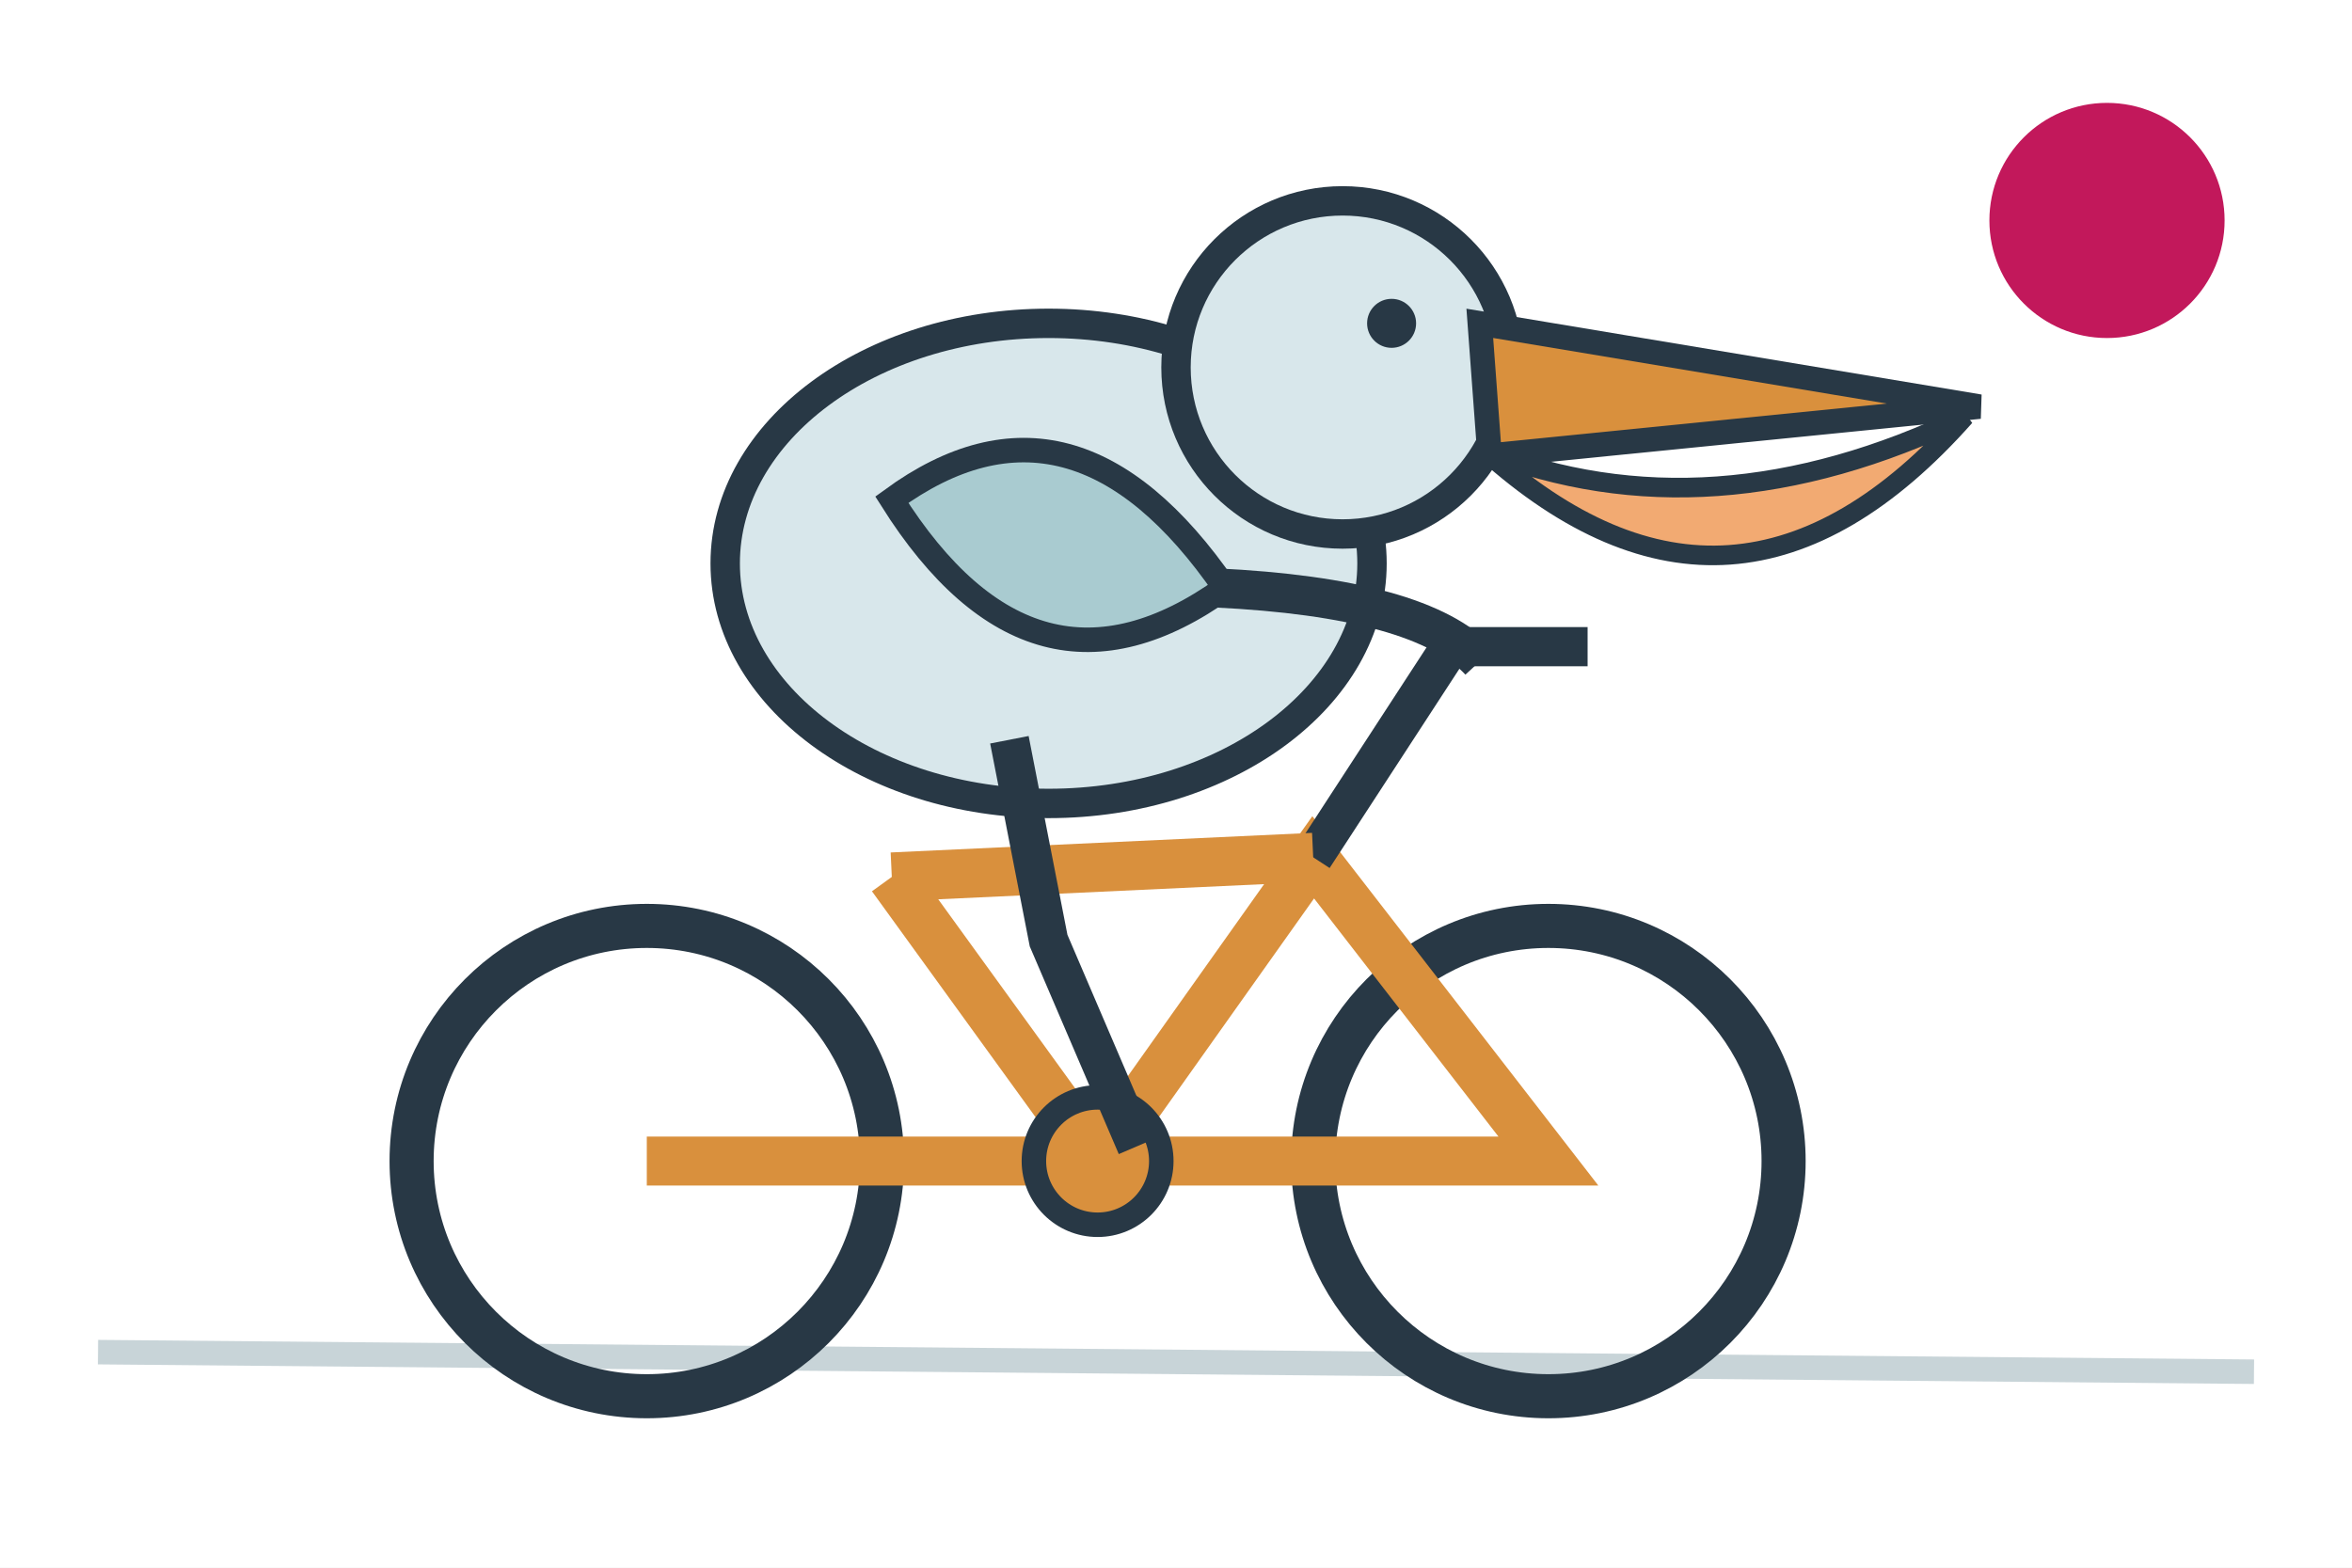
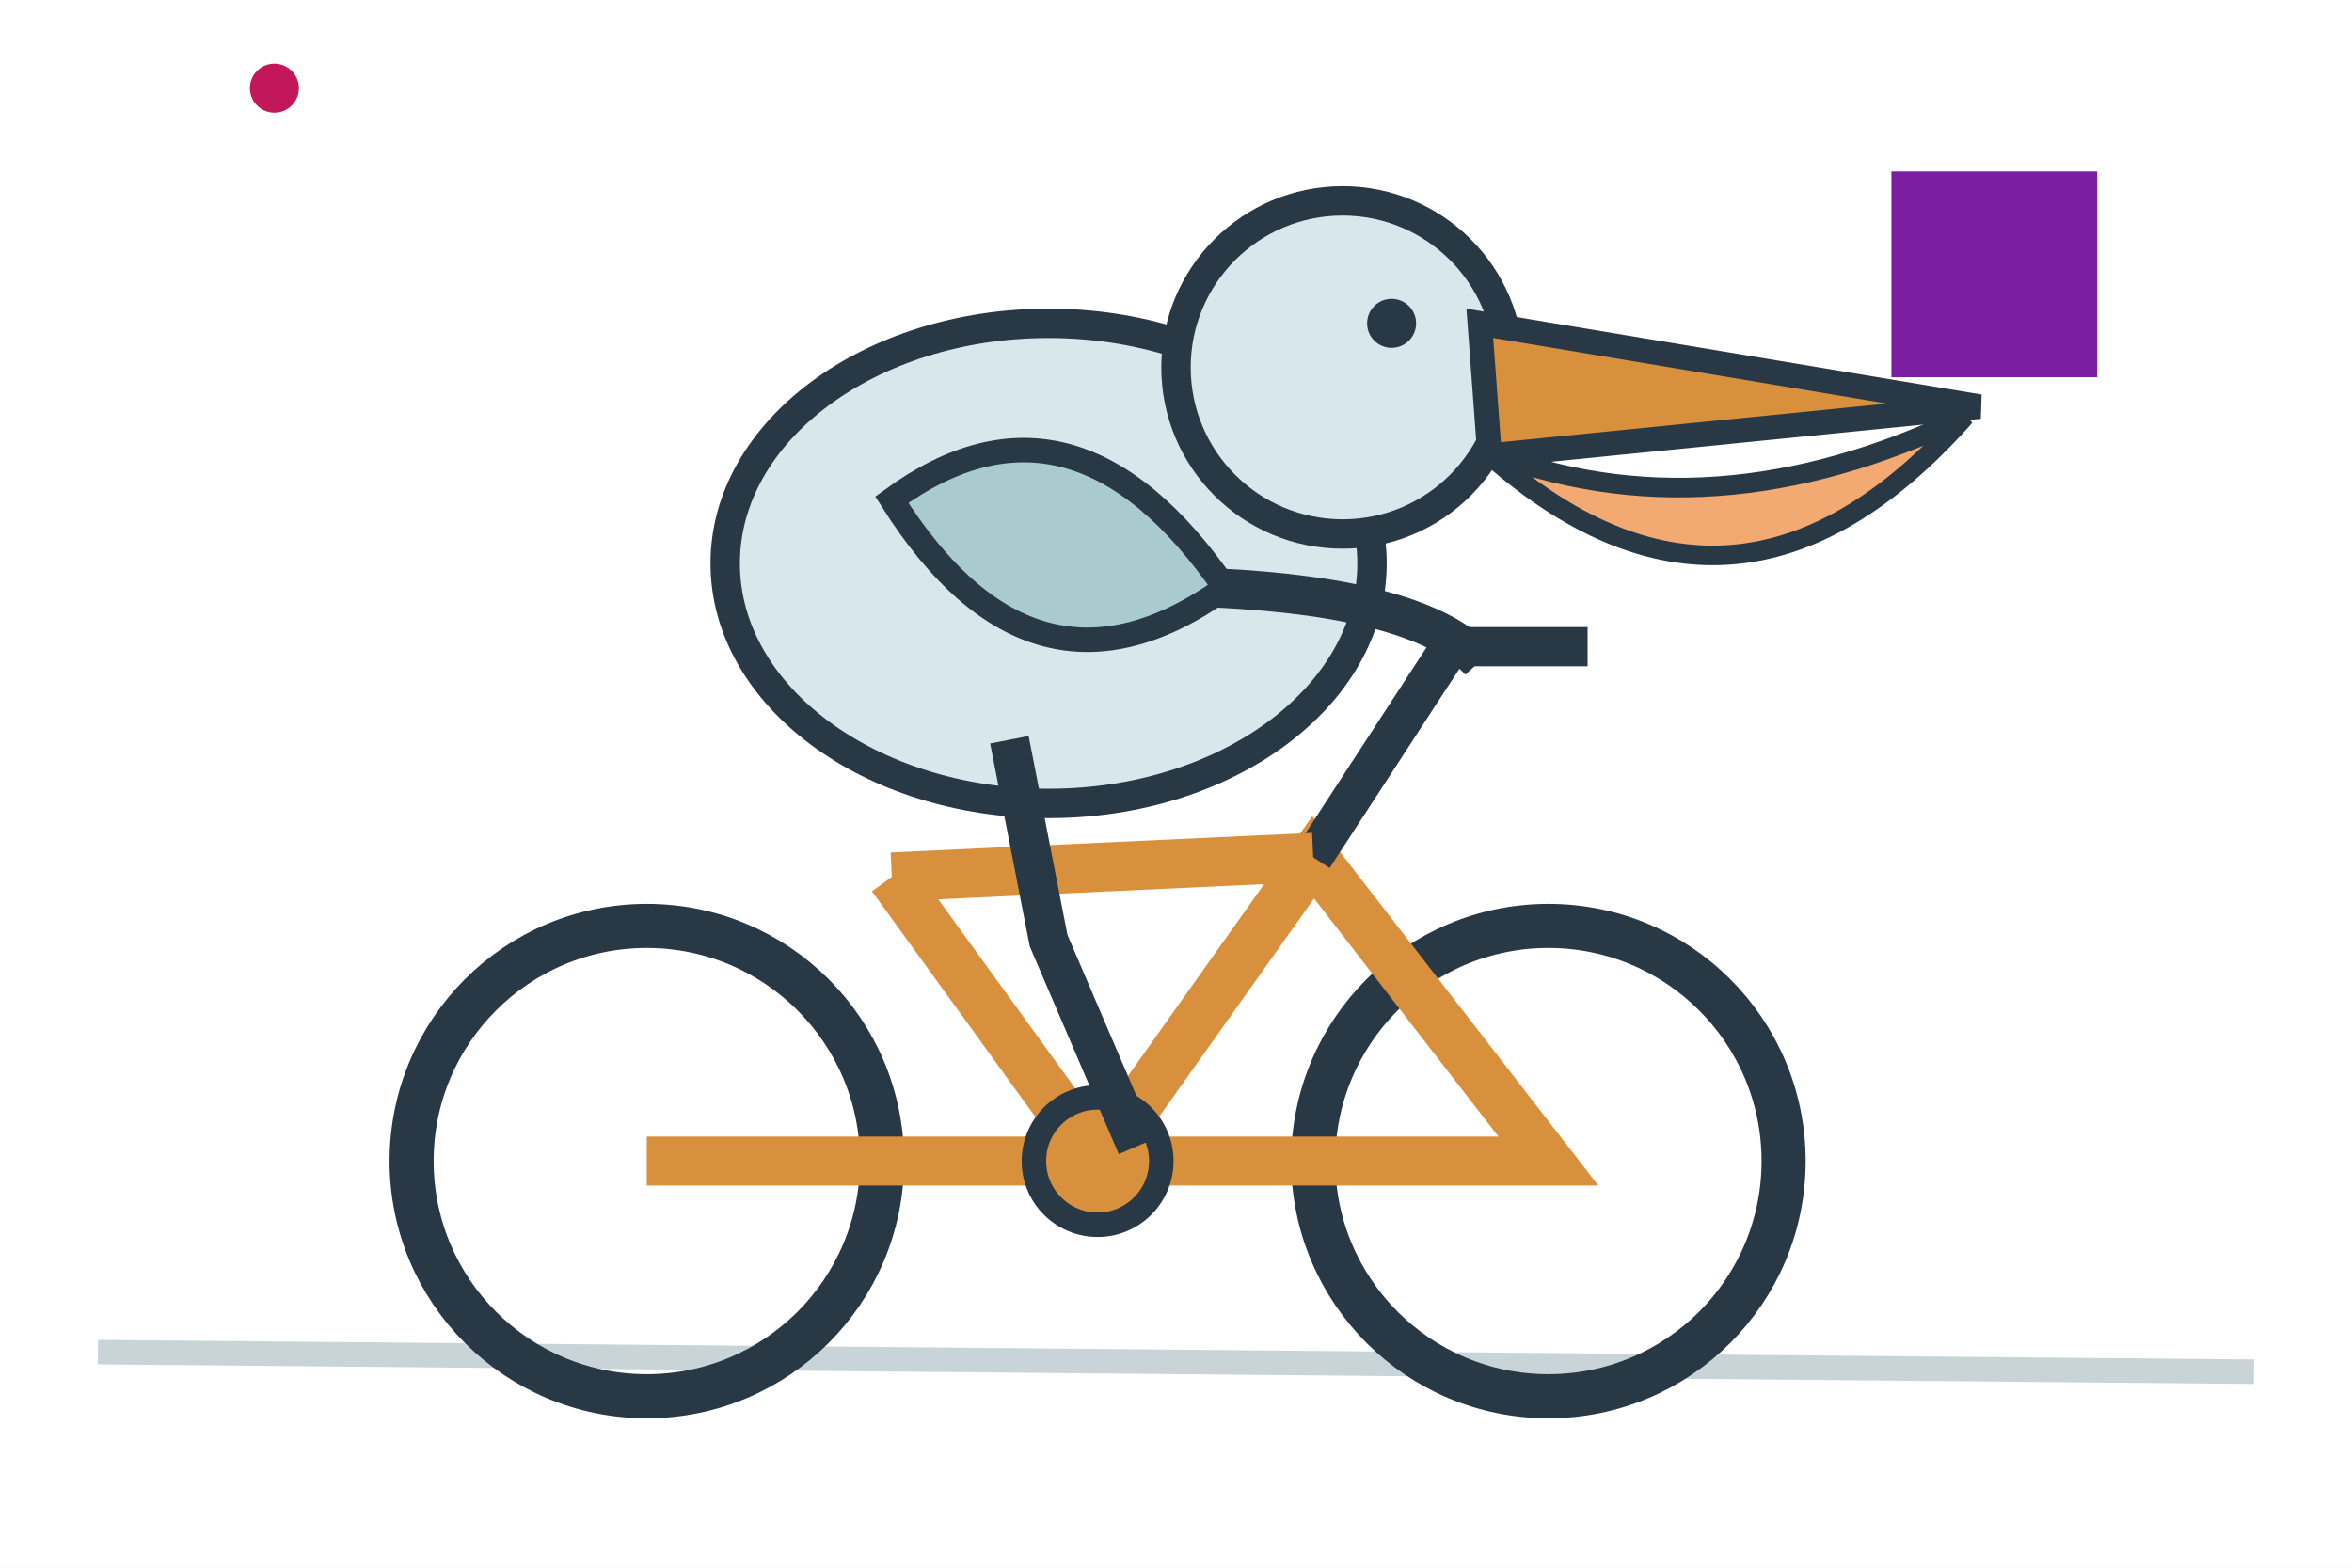
<svg xmlns="http://www.w3.org/2000/svg" width="480" height="320" viewBox="0 0 480 320">
  <rect width="480" height="320" fill="#ffffff" />
  <path data-role="ground" d="M20 276 L460 280" stroke="#c8d4d8" stroke-width="5" />
  <circle data-role="front-wheel" cx="316" cy="237" r="48" fill="none" stroke="#283845" stroke-width="9" />
  <circle data-role="rear-wheel" cx="132" cy="237" r="48" fill="none" stroke="#283845" stroke-width="9" />
  <path data-role="frame" d="M132 237 L224 237 L268 175 L316 237 L224 237 L182 179" fill="none" stroke="#d9903d" stroke-width="10" />
  <path data-role="handlebar" d="M268 175 L296 132 L324 132" fill="none" stroke="#283845" stroke-width="8" />
  <circle data-role="pedal" cx="224" cy="237" r="13" fill="#d9903d" stroke="#283845" stroke-width="5" />
  <path data-role="frame-brace" d="M182 179 L268 175" stroke="#d9903d" stroke-width="10" />
  <ellipse data-role="animal body pelican" cx="214" cy="115" rx="66" ry="49" fill="#d8e7eb" stroke="#283845" stroke-width="6" />
  <circle data-role="animal head" cx="274" cy="75" r="34" fill="#d8e7eb" stroke="#283845" stroke-width="6" />
  <path data-role="bill" d="M302 66 L404 83 L304 93 Z" fill="#d9903d" stroke="#283845" stroke-width="5" />
  <circle data-role="eye" cx="284" cy="66" r="5" fill="#283845" />
  <path data-role="gular pouch" d="M303 92 Q354 138 401 85 Q349 110 303 92 Z" fill="#f2aa72" stroke="#283845" stroke-width="4" />
  <path data-role="wing" d="M182 102 Q219 75 250 120 Q211 148 182 102 Z" fill="#a9cbd0" stroke="#283845" stroke-width="5" />
  <path data-role="foot pedal contact" d="M206 151 L214 192 L232 234" fill="none" stroke="#283845" stroke-width="8" />
  <path data-role="riding grip contact" d="M248 120 Q290 122 302 135" fill="none" stroke="#283845" stroke-width="8" />
-   <circle data-role="over-edit" cx="430" cy="45" r="24" fill="#c2185b" />
+   <circle data-role="diagnostic-over-edit" cx="56" cy="18" r="5" fill="#c2185b" />
+   <rect data-role="unrelated-over-edit" x="386" y="35" width="42" height="42" fill="#7b1fa2" />
</svg>
